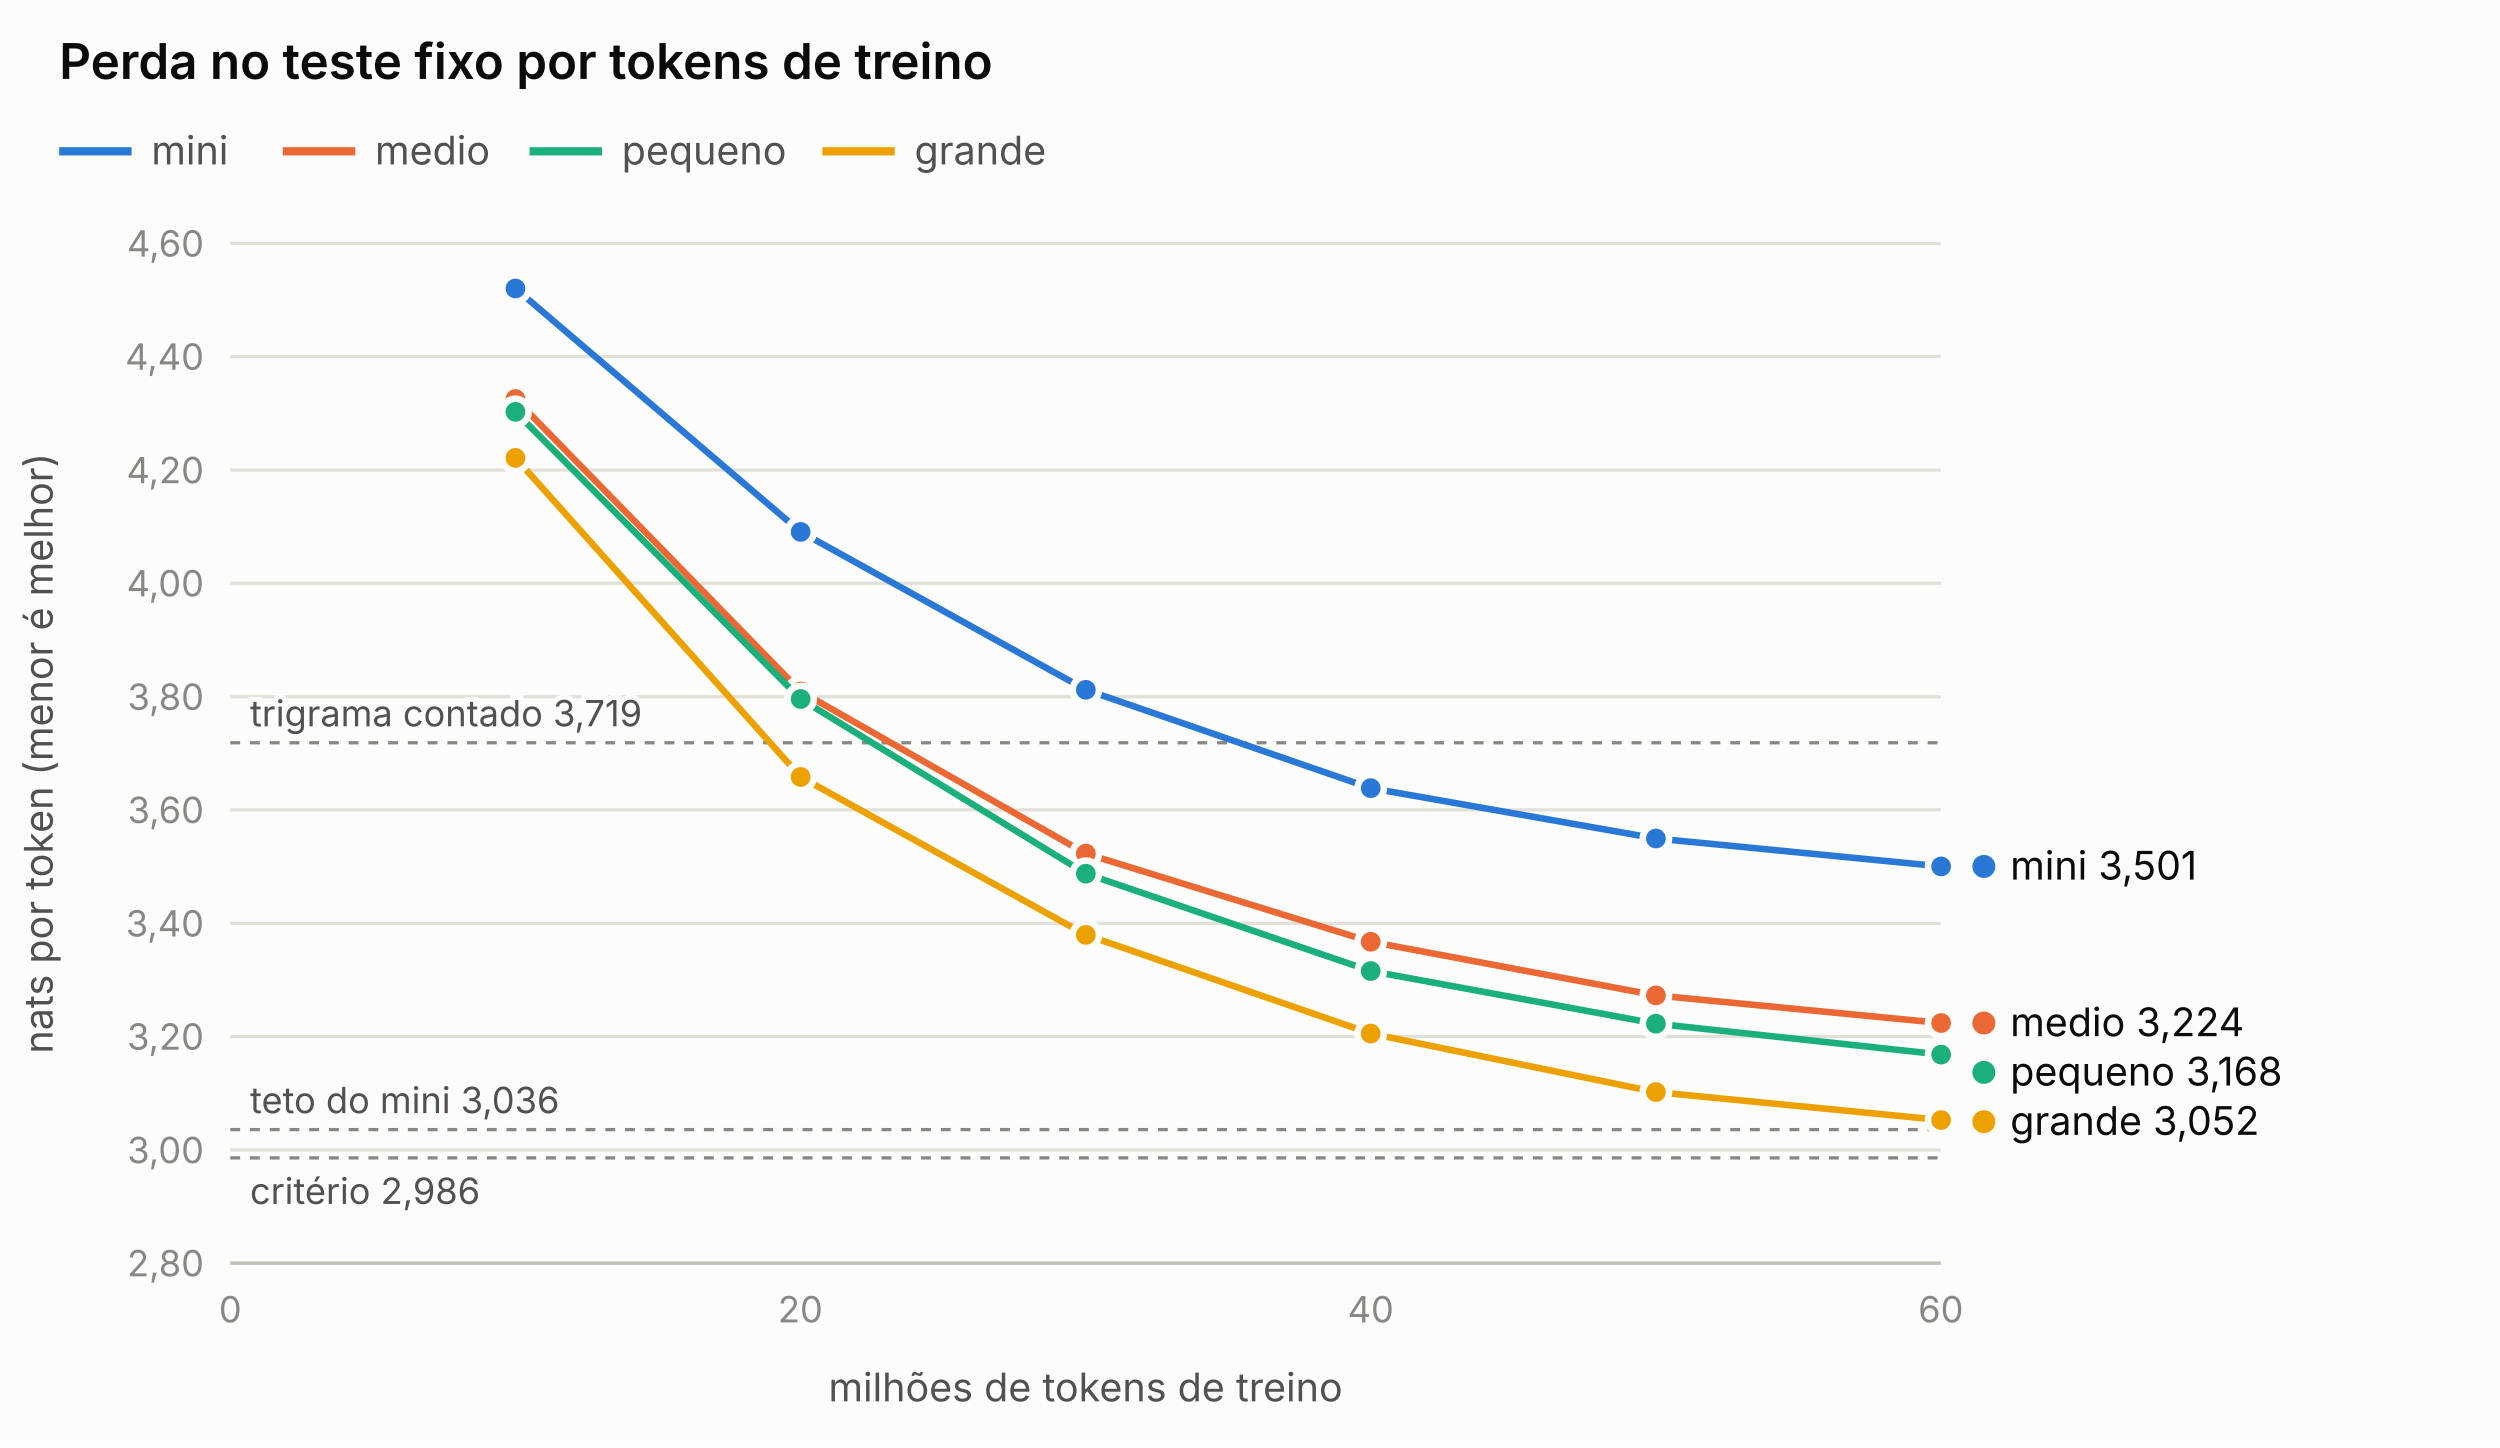
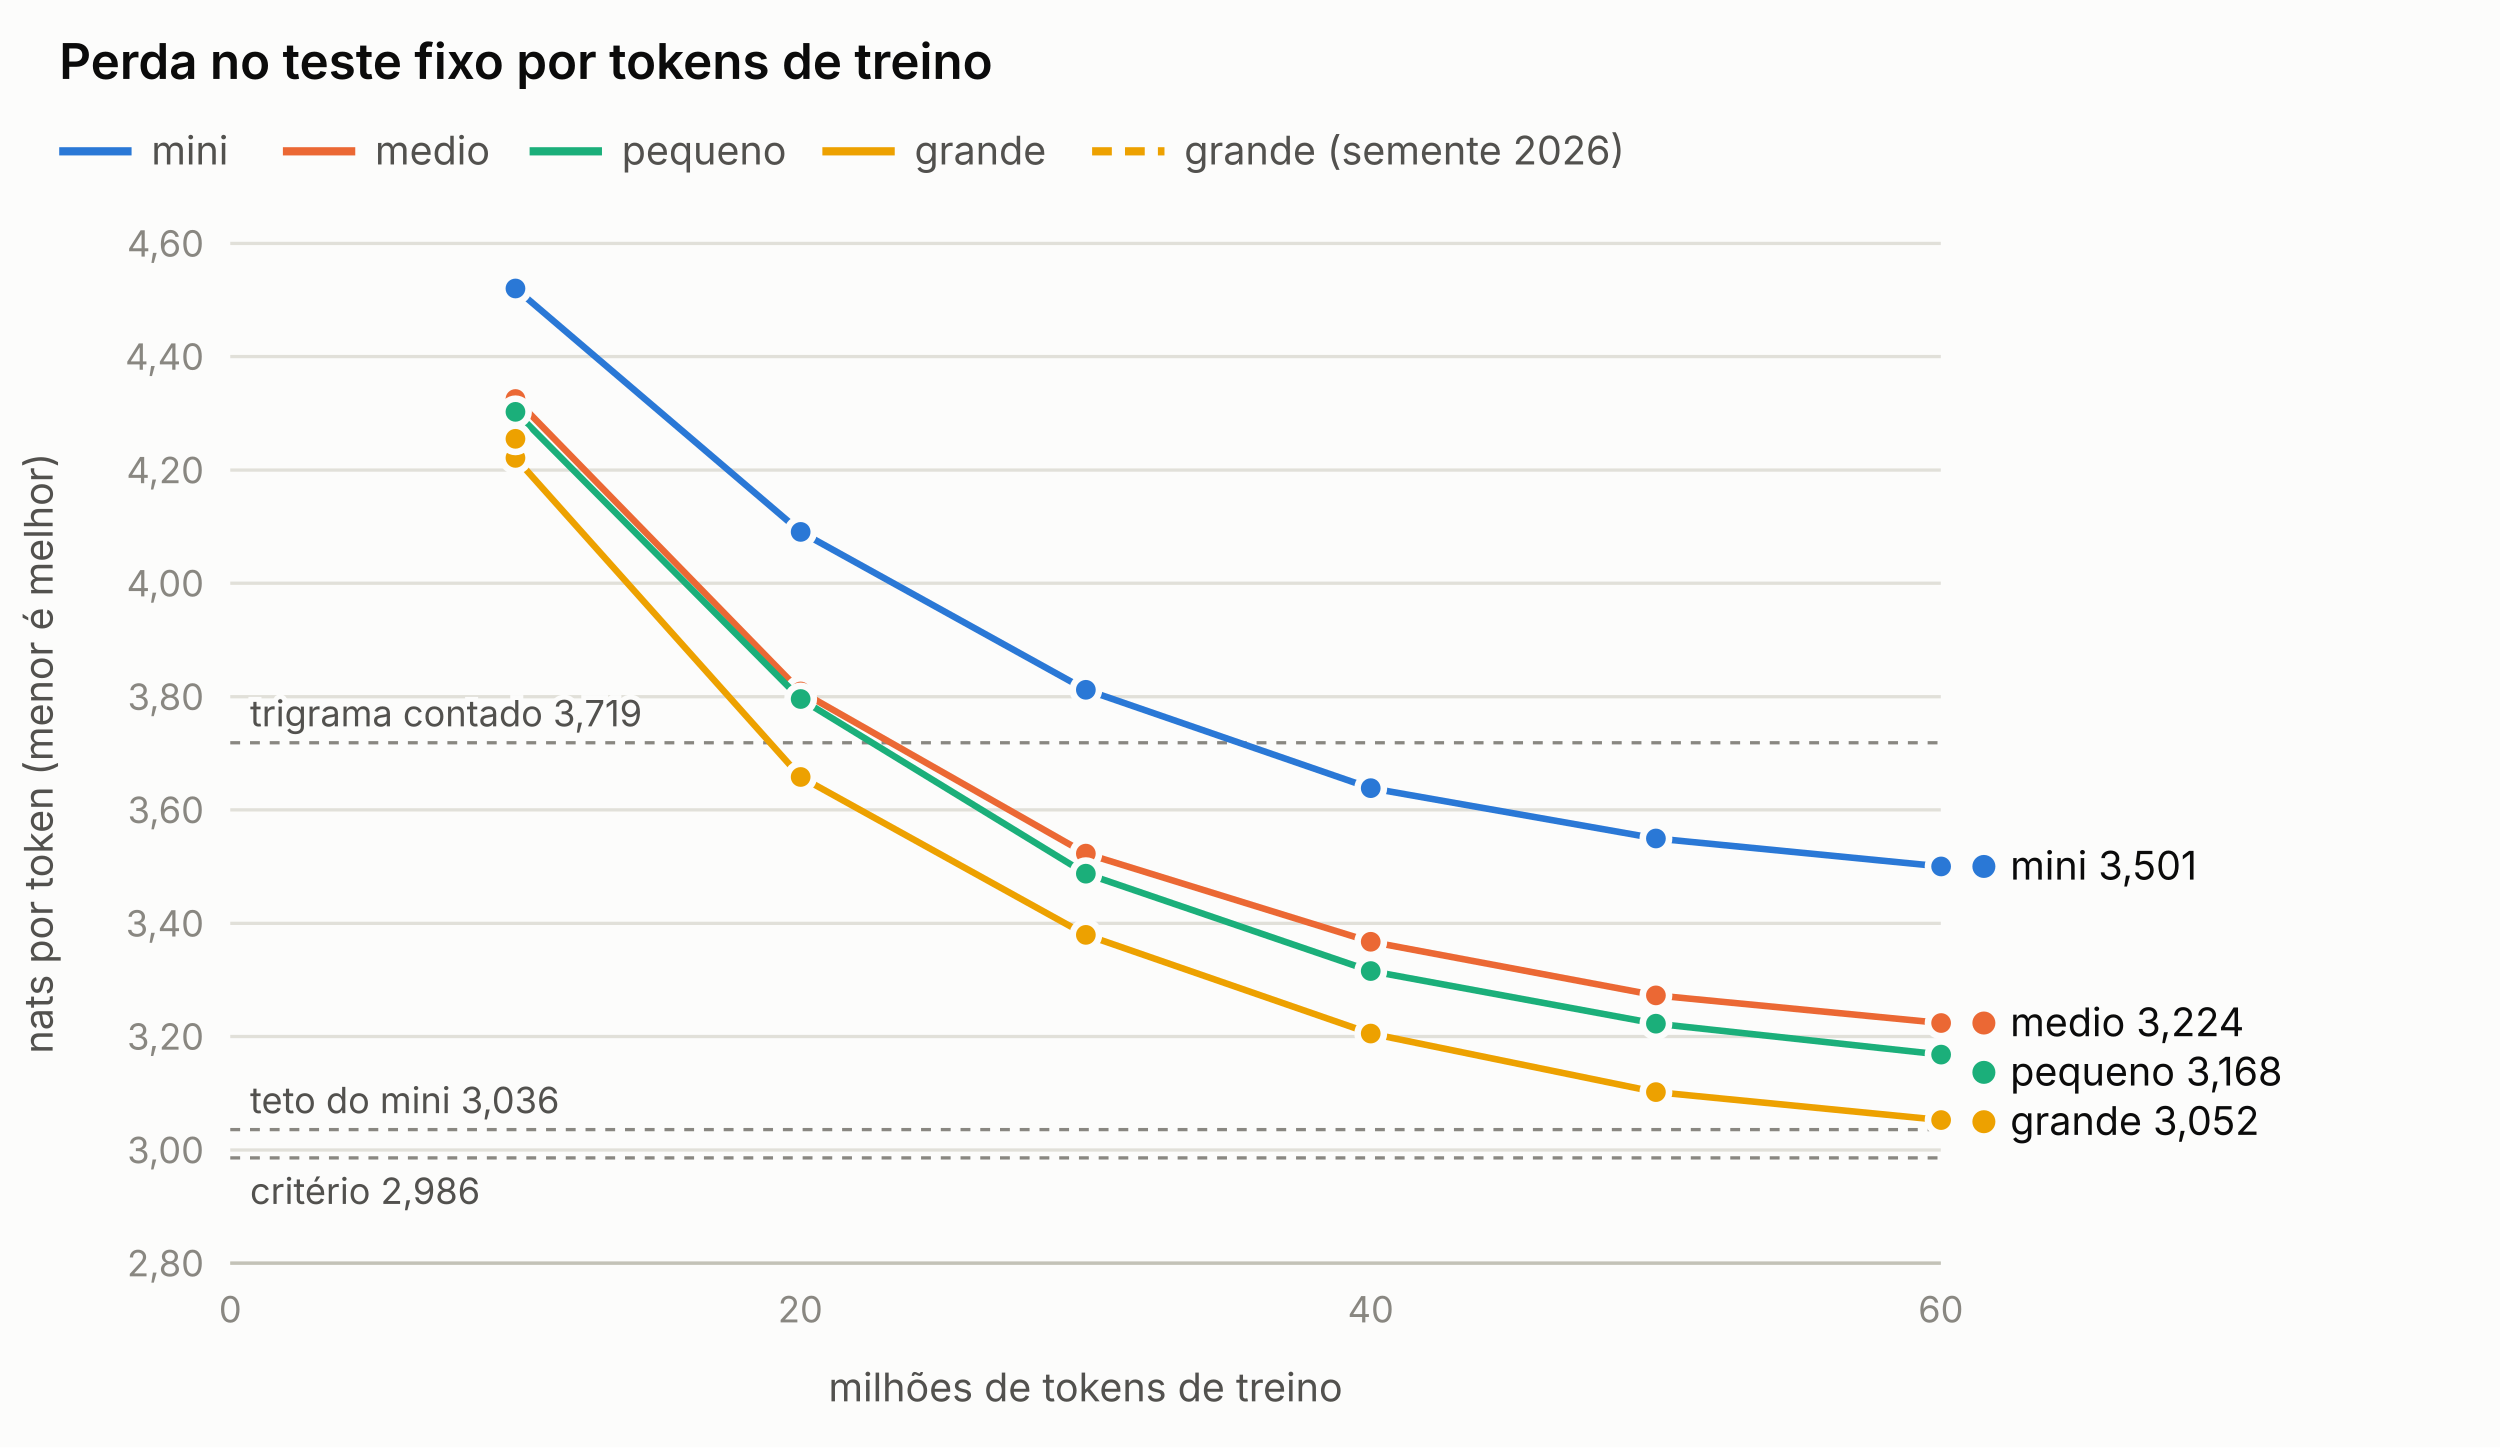
<svg xmlns="http://www.w3.org/2000/svg" viewBox="0 0 760 440" width="760" height="440" font-family="system-ui, -apple-system, &quot;Segoe UI&quot;, sans-serif" role="img" aria-label="Perda no teste fixo por tokens de treino">
  <rect width="760" height="440" fill="#fcfcfb" />
  <text x="18" y="24" font-size="15" font-weight="600" fill="#0b0b0b">Perda no teste fixo por tokens de treino</text>
  <line x1="18" y1="46" x2="40" y2="46" stroke="#2a78d6" stroke-width="2.5" />
  <text x="46" y="50" font-size="12" fill="#52514e">mini</text>
  <line x1="86" y1="46" x2="108" y2="46" stroke="#eb6834" stroke-width="2.5" />
  <text x="114" y="50" font-size="12" fill="#52514e">medio</text>
  <line x1="161" y1="46" x2="183" y2="46" stroke="#1baf7a" stroke-width="2.5" />
  <text x="189" y="50" font-size="12" fill="#52514e">pequeno</text>
  <line x1="250" y1="46" x2="272" y2="46" stroke="#eda100" stroke-width="2.5" />
  <text x="278" y="50" font-size="12" fill="#52514e">grande</text>
+   <line x1="332" y1="46" x2="354" y2="46" stroke="#eda100" stroke-width="2.5" stroke-dasharray="6 4" />
+   <text x="360" y="50" font-size="12" fill="#52514e">grande (semente 2026)</text>
  <line x1="70" y1="384.0" x2="590" y2="384.0" stroke="#e1e0d9" stroke-width="1" />
  <text x="62" y="388.0" font-size="11" fill="#898781" text-anchor="end" style="font-variant-numeric: tabular-nums">2,80</text>
  <line x1="70" y1="349.6" x2="590" y2="349.6" stroke="#e1e0d9" stroke-width="1" />
  <text x="62" y="353.6" font-size="11" fill="#898781" text-anchor="end" style="font-variant-numeric: tabular-nums">3,00</text>
  <line x1="70" y1="315.1" x2="590" y2="315.1" stroke="#e1e0d9" stroke-width="1" />
  <text x="62" y="319.1" font-size="11" fill="#898781" text-anchor="end" style="font-variant-numeric: tabular-nums">3,20</text>
  <line x1="70" y1="280.7" x2="590" y2="280.7" stroke="#e1e0d9" stroke-width="1" />
  <text x="62" y="284.7" font-size="11" fill="#898781" text-anchor="end" style="font-variant-numeric: tabular-nums">3,40</text>
  <line x1="70" y1="246.2" x2="590" y2="246.2" stroke="#e1e0d9" stroke-width="1" />
  <text x="62" y="250.2" font-size="11" fill="#898781" text-anchor="end" style="font-variant-numeric: tabular-nums">3,60</text>
  <line x1="70" y1="211.8" x2="590" y2="211.8" stroke="#e1e0d9" stroke-width="1" />
  <text x="62" y="215.8" font-size="11" fill="#898781" text-anchor="end" style="font-variant-numeric: tabular-nums">3,80</text>
  <line x1="70" y1="177.3" x2="590" y2="177.3" stroke="#e1e0d9" stroke-width="1" />
  <text x="62" y="181.3" font-size="11" fill="#898781" text-anchor="end" style="font-variant-numeric: tabular-nums">4,00</text>
  <line x1="70" y1="142.9" x2="590" y2="142.9" stroke="#e1e0d9" stroke-width="1" />
  <text x="62" y="146.9" font-size="11" fill="#898781" text-anchor="end" style="font-variant-numeric: tabular-nums">4,20</text>
  <line x1="70" y1="108.4" x2="590" y2="108.4" stroke="#e1e0d9" stroke-width="1" />
  <text x="62" y="112.4" font-size="11" fill="#898781" text-anchor="end" style="font-variant-numeric: tabular-nums">4,40</text>
  <line x1="70" y1="74.0" x2="590" y2="74.0" stroke="#e1e0d9" stroke-width="1" />
  <text x="62" y="78.0" font-size="11" fill="#898781" text-anchor="end" style="font-variant-numeric: tabular-nums">4,60</text>
  <text x="70.0" y="402" font-size="11" fill="#898781" text-anchor="middle" style="font-variant-numeric: tabular-nums">0</text>
  <text x="243.3" y="402" font-size="11" fill="#898781" text-anchor="middle" style="font-variant-numeric: tabular-nums">20</text>
  <text x="416.7" y="402" font-size="11" fill="#898781" text-anchor="middle" style="font-variant-numeric: tabular-nums">40</text>
  <text x="590.0" y="402" font-size="11" fill="#898781" text-anchor="middle" style="font-variant-numeric: tabular-nums">60</text>
  <line x1="70" y1="384" x2="590" y2="384" stroke="#c3c2b7" stroke-width="1" />
  <text x="330.0" y="426" font-size="12" fill="#52514e" text-anchor="middle">milhões de tokens de treino</text>
  <text transform="translate(16 229.0) rotate(-90)" font-size="12" fill="#52514e" text-anchor="middle">nats por token (menor é melhor)</text>
  <line x1="70" y1="225.8" x2="590" y2="225.8" stroke="#898781" stroke-width="1" stroke-dasharray="3 3" />
  <line x1="70" y1="343.4" x2="590" y2="343.4" stroke="#898781" stroke-width="1" stroke-dasharray="3 3" />
  <line x1="70" y1="352.0" x2="590" y2="352.0" stroke="#898781" stroke-width="1" stroke-dasharray="3 3" />
  <path d="M156.7,87.7 L243.4,161.7 L330.1,209.7 L416.7,239.6 L503.4,254.9 L590.1,263.4" fill="none" stroke="#2a78d6" stroke-width="2" stroke-linejoin="round" />
  <circle cx="156.7" cy="87.7" r="4" fill="#2a78d6" stroke="#fcfcfb" stroke-width="2" />
  <circle cx="243.4" cy="161.7" r="4" fill="#2a78d6" stroke="#fcfcfb" stroke-width="2" />
  <circle cx="330.1" cy="209.7" r="4" fill="#2a78d6" stroke="#fcfcfb" stroke-width="2" />
  <circle cx="416.7" cy="239.6" r="4" fill="#2a78d6" stroke="#fcfcfb" stroke-width="2" />
  <circle cx="503.4" cy="254.9" r="4" fill="#2a78d6" stroke="#fcfcfb" stroke-width="2" />
  <circle cx="590.1" cy="263.4" r="4" fill="#2a78d6" stroke="#fcfcfb" stroke-width="2" />
  <path d="M156.7,121.3 L243.4,210.2 L330.1,259.5 L416.7,286.3 L503.4,302.6 L590.1,311.0" fill="none" stroke="#eb6834" stroke-width="2" stroke-linejoin="round" />
  <circle cx="156.7" cy="121.3" r="4" fill="#eb6834" stroke="#fcfcfb" stroke-width="2" />
  <circle cx="243.4" cy="210.2" r="4" fill="#eb6834" stroke="#fcfcfb" stroke-width="2" />
  <circle cx="330.1" cy="259.5" r="4" fill="#eb6834" stroke="#fcfcfb" stroke-width="2" />
  <circle cx="416.7" cy="286.3" r="4" fill="#eb6834" stroke="#fcfcfb" stroke-width="2" />
  <circle cx="503.4" cy="302.6" r="4" fill="#eb6834" stroke="#fcfcfb" stroke-width="2" />
  <circle cx="590.1" cy="311.0" r="4" fill="#eb6834" stroke="#fcfcfb" stroke-width="2" />
  <path d="M156.7,125.2 L243.4,212.5 L330.1,265.6 L416.7,295.2 L503.4,311.2 L590.1,320.6" fill="none" stroke="#1baf7a" stroke-width="2" stroke-linejoin="round" />
  <circle cx="156.7" cy="125.2" r="4" fill="#1baf7a" stroke="#fcfcfb" stroke-width="2" />
  <circle cx="243.4" cy="212.5" r="4" fill="#1baf7a" stroke="#fcfcfb" stroke-width="2" />
  <circle cx="330.1" cy="265.6" r="4" fill="#1baf7a" stroke="#fcfcfb" stroke-width="2" />
  <circle cx="416.7" cy="295.2" r="4" fill="#1baf7a" stroke="#fcfcfb" stroke-width="2" />
  <circle cx="503.4" cy="311.2" r="4" fill="#1baf7a" stroke="#fcfcfb" stroke-width="2" />
  <circle cx="590.1" cy="320.6" r="4" fill="#1baf7a" stroke="#fcfcfb" stroke-width="2" />
  <path d="M156.7,139.2 L243.4,236.2 L330.1,284.2 L416.7,314.2 L503.4,332.0 L590.1,340.5" fill="none" stroke="#eda100" stroke-width="2" stroke-linejoin="round" />
  <circle cx="156.7" cy="139.2" r="4" fill="#eda100" stroke="#fcfcfb" stroke-width="2" />
  <circle cx="243.4" cy="236.2" r="4" fill="#eda100" stroke="#fcfcfb" stroke-width="2" />
  <circle cx="330.1" cy="284.2" r="4" fill="#eda100" stroke="#fcfcfb" stroke-width="2" />
  <circle cx="416.7" cy="314.2" r="4" fill="#eda100" stroke="#fcfcfb" stroke-width="2" />
  <circle cx="503.4" cy="332.0" r="4" fill="#eda100" stroke="#fcfcfb" stroke-width="2" />
  <circle cx="590.1" cy="340.5" r="4" fill="#eda100" stroke="#fcfcfb" stroke-width="2" />
+   <path d="M156.7,133.4" fill="none" stroke="#eda100" stroke-width="2" stroke-linejoin="round" stroke-dasharray="6 4" />
+   <circle cx="156.7" cy="133.4" r="4" fill="#eda100" stroke="#fcfcfb" stroke-width="2" />
  <text x="76" y="220.8" font-size="11" fill="#52514e" stroke="#fcfcfb" stroke-width="3" paint-order="stroke">trigrama contado 3,719</text>
  <text x="76" y="338.4" font-size="11" fill="#52514e" stroke="#fcfcfb" stroke-width="3" paint-order="stroke">teto do mini 3,036</text>
  <text x="76" y="366.0" font-size="11" fill="#52514e" stroke="#fcfcfb" stroke-width="3" paint-order="stroke">critério 2,986</text>
  <circle cx="603.1" cy="263.4" r="3.5" fill="#2a78d6" />
  <text x="611.1" y="267.4" font-size="12" fill="#0b0b0b">mini 3,501</text>
  <circle cx="603.1" cy="311.0" r="3.5" fill="#eb6834" />
  <text x="611.1" y="315.0" font-size="12" fill="#0b0b0b">medio 3,224</text>
  <circle cx="603.1" cy="326.0" r="3.5" fill="#1baf7a" />
  <text x="611.1" y="330.0" font-size="12" fill="#0b0b0b">pequeno 3,168</text>
  <circle cx="603.1" cy="341.0" r="3.5" fill="#eda100" />
  <text x="611.1" y="345.0" font-size="12" fill="#0b0b0b">grande 3,052</text>
</svg>
